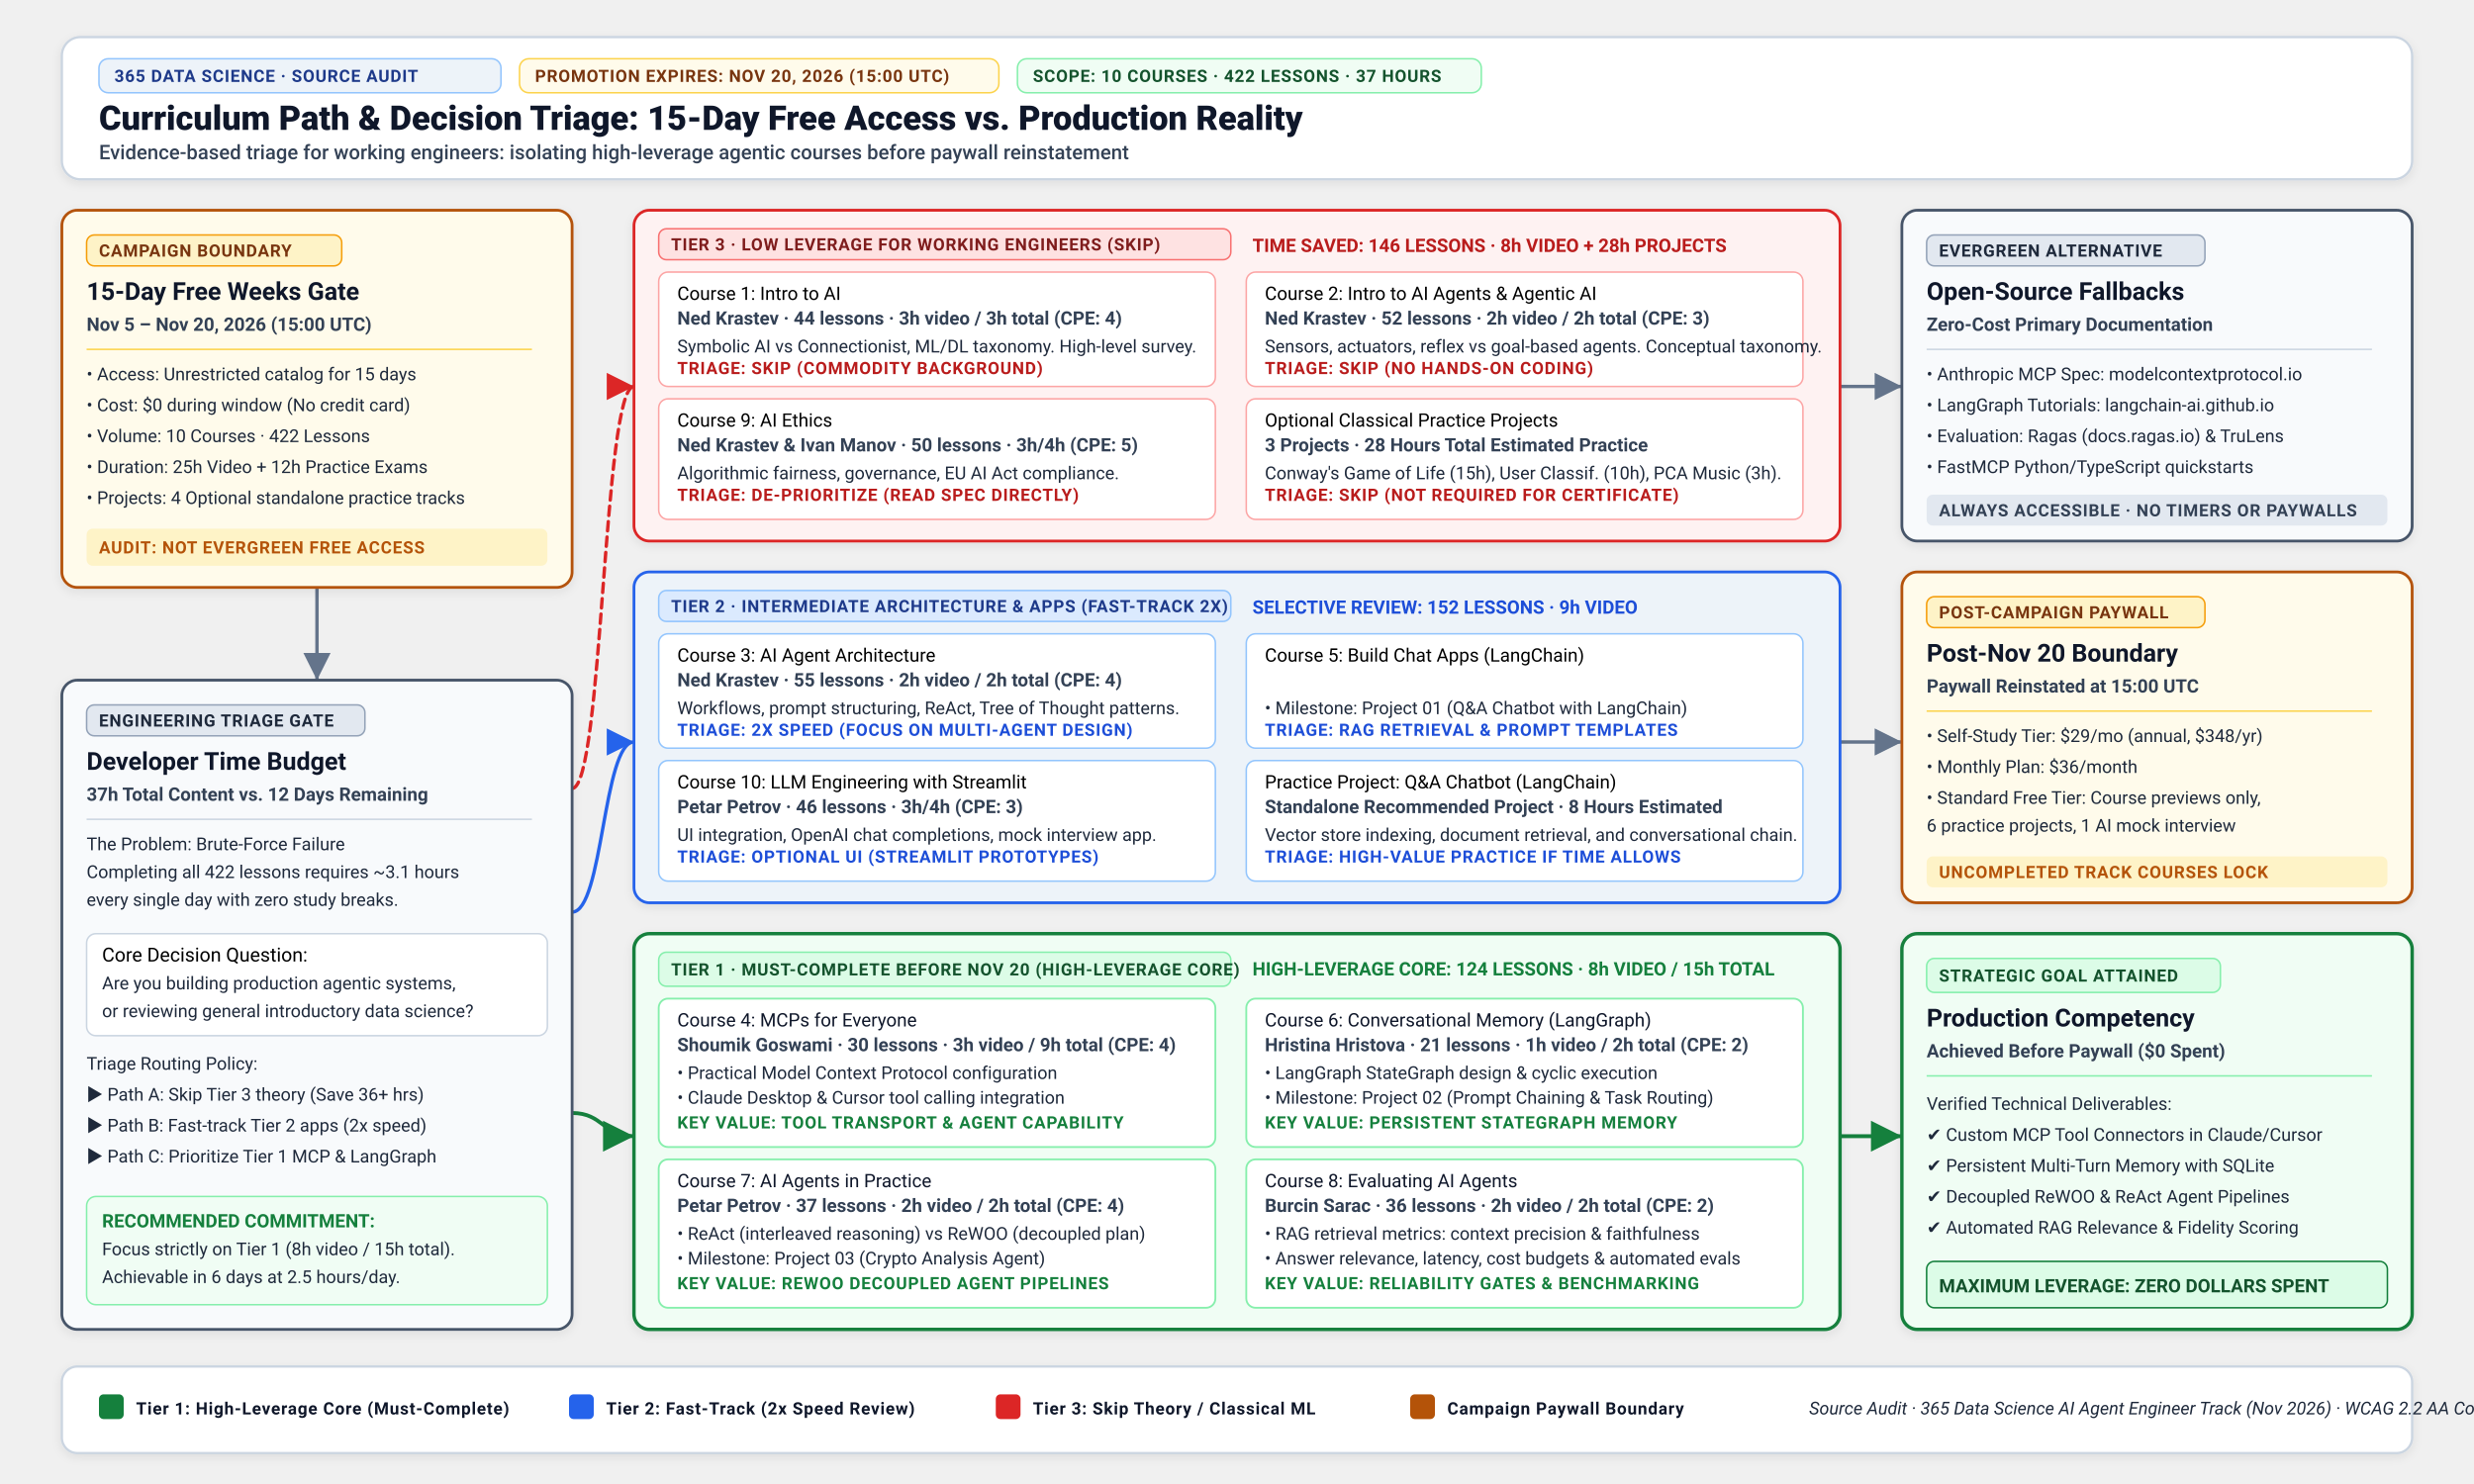
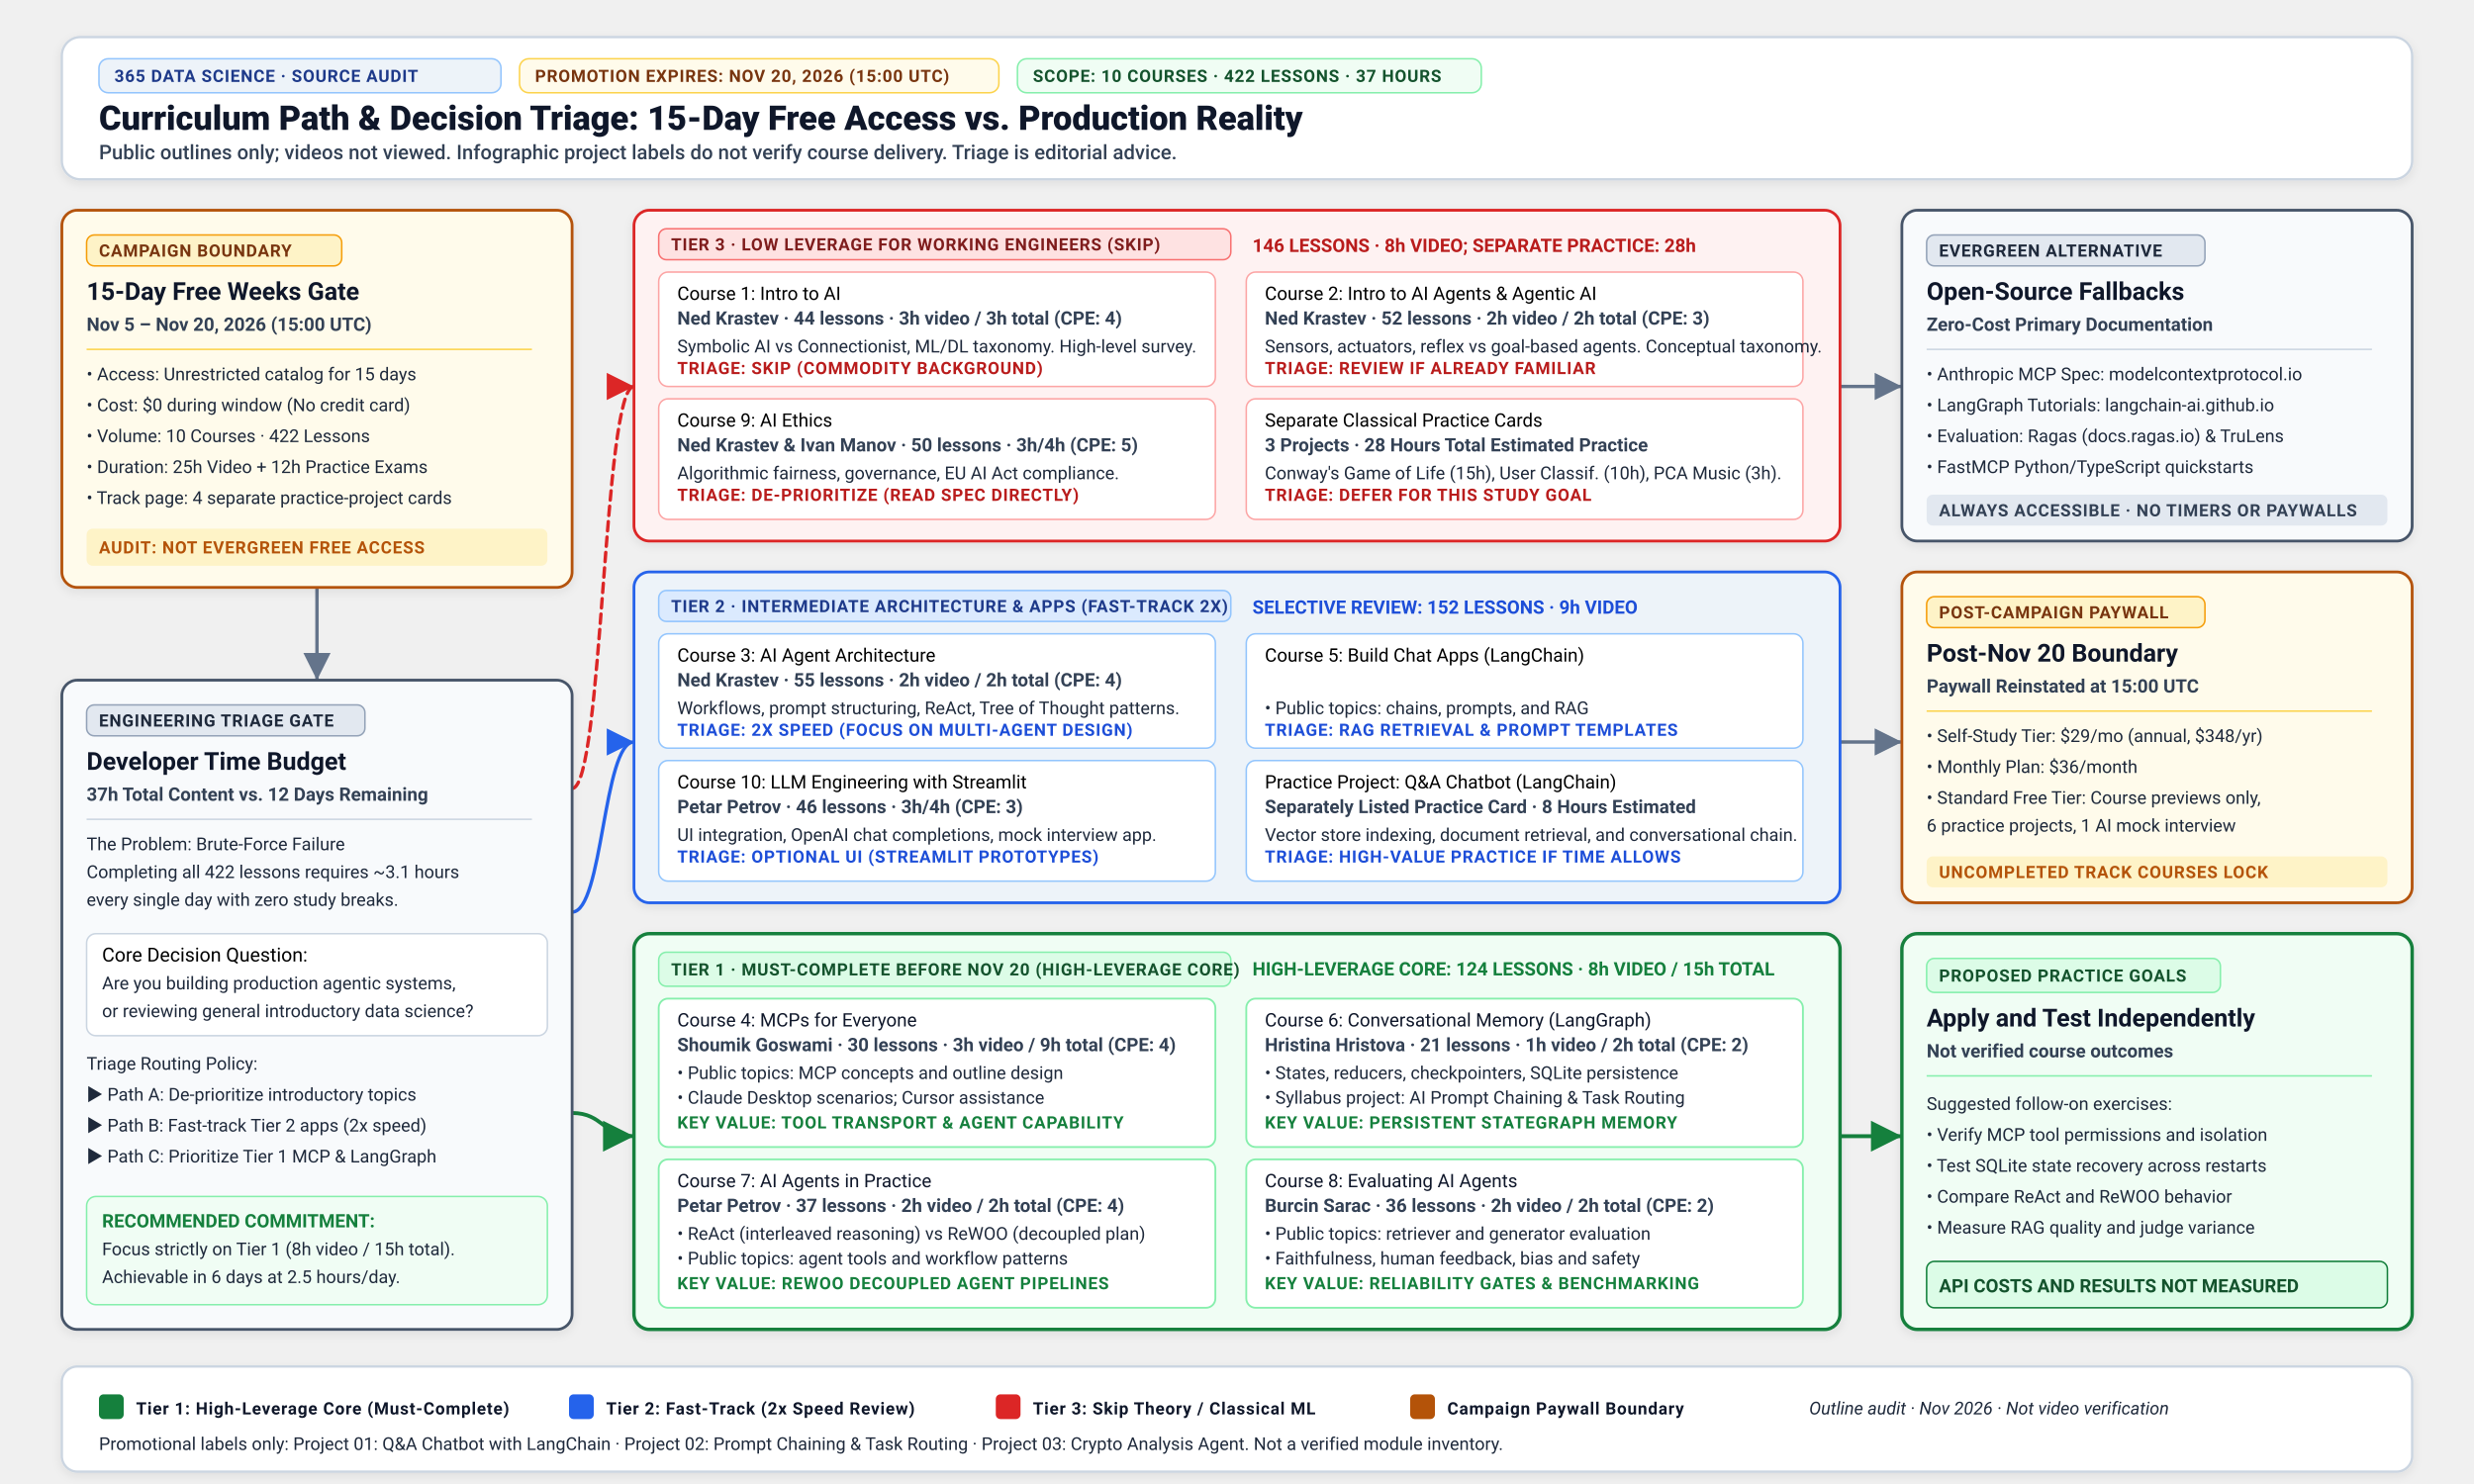
<svg xmlns="http://www.w3.org/2000/svg" viewBox="0 0 1600 960" width="1600" height="960" role="img" aria-labelledby="title desc">
  <defs>
    <marker id="arrow-slate" markerWidth="10" markerHeight="10" refX="8" refY="5" orient="auto">
      <path d="M0,1 L8,5 L0,9 z" fill="#64748b" />
    </marker>
    <marker id="arrow-green" markerWidth="10" markerHeight="10" refX="8" refY="5" orient="auto">
      <path d="M0,1 L8,5 L0,9 z" fill="#15803d" />
    </marker>
    <marker id="arrow-blue" markerWidth="10" markerHeight="10" refX="8" refY="5" orient="auto">
      <path d="M0,1 L8,5 L0,9 z" fill="#2563eb" />
    </marker>
    <marker id="arrow-red" markerWidth="10" markerHeight="10" refX="8" refY="5" orient="auto">
      <path d="M0,1 L8,5 L0,9 z" fill="#dc2626" />
    </marker>
    <filter id="card-shadow" x="-3%" y="-3%" width="106%" height="108%" filterUnits="userSpaceOnUse">
      <feDropShadow dx="0" dy="2" stdDeviation="3" flood-color="#0f172a" flood-opacity="0.08" />
    </filter>
  </defs>
  <style>
    text {
      font-family: -apple-system, BlinkMacSystemFont, "Segoe UI", Roboto, Helvetica, Arial, sans-serif;
    }
    .diagram-title { font-size: 22px; font-weight: 800; fill: #0f172a; }
    .diagram-subtitle { font-size: 13px; font-weight: 500; fill: #334155; }
    .badge-text { font-size: 11px; font-weight: 700; letter-spacing: 0.5px; }
    .col-header { font-size: 16px; font-weight: 700; fill: #0f172a; }
    .card-meta { font-size: 12px; font-weight: 600; fill: #334155; }
    .card-desc { font-size: 11.5px; font-weight: 400; fill: #1e293b; }
    .card-stat { font-size: 12px; font-weight: 700; }
    .connector-line { fill: none; stroke: #64748b; stroke-width: 2.2; stroke-linecap: round; stroke-linejoin: round; }
    .connector-green { fill: none; stroke: #15803d; stroke-width: 2.5; stroke-linecap: round; stroke-linejoin: round; }
    .connector-blue { fill: none; stroke: #2563eb; stroke-width: 2.2; stroke-linecap: round; stroke-linejoin: round; }
    .connector-red { fill: none; stroke: #dc2626; stroke-width: 2.2; stroke-linecap: round; stroke-linejoin: round; stroke-dasharray: 6 4; }
    @media (prefers-color-scheme: dark) {
      .header-card { fill: #1e293b; stroke: #475569; }
      .diagram-title { fill: #f8fafc; }
      .diagram-subtitle { fill: #cbd5e1; }
      .footer-card { fill: #1e293b; stroke: #475569; }
      .footer-text { fill: #cbd5e1; }
    }
  </style>
  <g id="header-group">
    <rect x="40" y="24" width="1520" height="92" rx="12" fill="#ffffff" stroke="#cbd5e1" stroke-width="1.5" class="header-card" filter="url(#card-shadow)" />
    <rect x="64" y="38" width="260" height="22" rx="6" fill="#edf3f9" stroke="#93c5fd" stroke-width="1" />
    <text x="74" y="53" class="badge-text" fill="#1e3a8a">365 DATA SCIENCE · SOURCE AUDIT</text>
    <rect x="336" y="38" width="310" height="22" rx="6" fill="#fffbeb" stroke="#fcd34d" stroke-width="1" />
    <text x="346" y="53" class="badge-text" fill="#78350f">PROMOTION EXPIRES: NOV 20, 2026 (15:00 UTC)</text>
    <rect x="658" y="38" width="300" height="22" rx="6" fill="#f0fdf4" stroke="#86efac" stroke-width="1" />
    <text x="668" y="53" class="badge-text" fill="#14532d">SCOPE: 10 COURSES · 422 LESSONS · 37 HOURS</text>
    <text x="64" y="84" class="diagram-title">Curriculum Path &amp; Decision Triage: 15-Day Free Access vs. Production Reality</text>
-     <text x="64" y="103" class="diagram-subtitle">Evidence-based triage for working engineers: isolating high-leverage agentic courses before paywall reinstatement</text>
+     <text x="64" y="103" class="diagram-subtitle">Public outlines only; videos not viewed. Infographic project labels do not verify course delivery. Triage is editorial advice.</text>
  </g>
  <g id="connectors-group">
    <path d="M 205 380 L 205 440" class="connector-line" marker-end="url(#arrow-slate)" />
    <path d="M 370 510 C 390 510, 390 250, 410 250" class="connector-red" marker-end="url(#arrow-red)" />
    <path d="M 370 590 C 390 590, 390 480, 410 480" class="connector-blue" marker-end="url(#arrow-blue)" />
    <path d="M 370 720 C 390 720, 390 735, 410 735" class="connector-green" marker-end="url(#arrow-green)" />
    <path d="M 1190 250 L 1230 250" class="connector-line" marker-end="url(#arrow-slate)" />
    <path d="M 1190 480 L 1230 480" class="connector-line" marker-end="url(#arrow-slate)" />
    <path d="M 1190 735 L 1230 735" class="connector-green" marker-end="url(#arrow-green)" />
  </g>
  <g id="column-1-intake">
    <g id="card-campaign-gate">
      <rect x="40" y="136" width="330" height="244" rx="10" fill="#fffbeb" stroke="#b45309" stroke-width="1.8" filter="url(#card-shadow)" />
      <rect x="56" y="152" width="165" height="20" rx="5" fill="#fef3c7" stroke="#f59e0b" stroke-width="1" />
      <text x="64" y="166" class="badge-text" fill="#78350f">CAMPAIGN BOUNDARY</text>
      <text x="56" y="194" class="col-header">15-Day Free Weeks Gate</text>
      <text x="56" y="214" class="card-meta">Nov 5 – Nov 20, 2026 (15:00 UTC)</text>
      <line x1="56" y1="226" x2="344" y2="226" stroke="#fcd34d" stroke-width="1" />
      <text x="56" y="246" class="card-desc">• Access: Unrestricted catalog for 15 days</text>
      <text x="56" y="266" class="card-desc">• Cost: $0 during window (No credit card)</text>
      <text x="56" y="286" class="card-desc">• Volume: 10 Courses · 422 Lessons</text>
      <text x="56" y="306" class="card-desc">• Duration: 25h Video + 12h Practice Exams</text>
-       <text x="56" y="326" class="card-desc">• Projects: 4 Optional standalone practice tracks</text>
+       <text x="56" y="326" class="card-desc">• Track page: 4 separate practice-project cards</text>
      <rect x="56" y="342" width="298" height="24" rx="4" fill="#fef3c7" />
      <text x="64" y="358" class="badge-text" fill="#b45309">AUDIT: NOT EVERGREEN FREE ACCESS</text>
    </g>
    <g id="card-time-decision">
      <rect x="40" y="440" width="330" height="420" rx="10" fill="#f8fafc" stroke="#475569" stroke-width="1.8" filter="url(#card-shadow)" />
      <rect x="56" y="456" width="180" height="20" rx="5" fill="#e2e8f0" stroke="#94a3b8" stroke-width="1" />
      <text x="64" y="470" class="badge-text" fill="#1e293b">ENGINEERING TRIAGE GATE</text>
      <text x="56" y="498" class="col-header">Developer Time Budget</text>
      <text x="56" y="518" class="card-meta">37h Total Content vs. 12 Days Remaining</text>
      <line x1="56" y1="530" x2="344" y2="530" stroke="#cbd5e1" stroke-width="1" />
      <text x="56" y="550" class="card-desc" font-weight="700">The Problem: Brute-Force Failure</text>
      <text x="56" y="568" class="card-desc">Completing all 422 lessons requires ~3.1 hours</text>
      <text x="56" y="586" class="card-desc">every single day with zero study breaks.</text>
      <rect x="56" y="604" width="298" height="66" rx="6" fill="#ffffff" stroke="#cbd5e1" stroke-width="1" />
      <text x="66" y="622" class="card-title" font-size="12.5px">Core Decision Question:</text>
      <text x="66" y="640" class="card-desc">Are you building production agentic systems,</text>
      <text x="66" y="658" class="card-desc">or reviewing general introductory data science?</text>
      <text x="56" y="692" class="card-desc" font-weight="700">Triage Routing Policy:</text>
-       <text x="56" y="712" class="card-desc" fill="#b91c1c">▶ Path A: Skip Tier 3 theory (Save 36+ hrs)</text>
+       <text x="56" y="712" class="card-desc" fill="#b91c1c">▶ Path A: De-prioritize introductory topics</text>
      <text x="56" y="732" class="card-desc" fill="#1d4ed8">▶ Path B: Fast-track Tier 2 apps (2x speed)</text>
      <text x="56" y="752" class="card-desc" fill="#15803d">▶ Path C: Prioritize Tier 1 MCP &amp; LangGraph</text>
      <rect x="56" y="774" width="298" height="70" rx="6" fill="#f0fdf4" stroke="#86efac" stroke-width="1" />
      <text x="66" y="794" class="card-stat" fill="#15803d">RECOMMENDED COMMITMENT:</text>
      <text x="66" y="812" class="card-desc">Focus strictly on Tier 1 (8h video / 15h total).</text>
      <text x="66" y="830" class="card-desc">Achievable in 6 days at 2.5 hours/day.</text>
    </g>
  </g>
  <g id="column-2-tiers">
    <g id="tier-3-group">
      <rect x="410" y="136" width="780" height="214" rx="10" fill="#fef2f2" stroke="#dc2626" stroke-width="1.8" filter="url(#card-shadow)" />
      <rect x="426" y="148" width="370" height="20" rx="5" fill="#fee2e2" stroke="#f87171" stroke-width="1" />
      <text x="434" y="162" class="badge-text" fill="#7f1d1d">TIER 3 · LOW LEVERAGE FOR WORKING ENGINEERS (SKIP)</text>
-       <text x="810" y="163" class="card-stat" fill="#b91c1c">TIME SAVED: 146 LESSONS · 8h VIDEO + 28h PROJECTS</text>
+       <text x="810" y="163" class="card-stat" fill="#b91c1c">146 LESSONS · 8h VIDEO; SEPARATE PRACTICE: 28h</text>
      <rect x="426" y="176" width="360" height="74" rx="6" fill="#ffffff" stroke="#fca5a5" stroke-width="1" />
      <text x="438" y="194" class="card-title">Course 1: Intro to AI</text>
      <text x="438" y="210" class="card-meta">Ned Krastev · 44 lessons · 3h video / 3h total (CPE: 4)</text>
      <text x="438" y="228" class="card-desc">Symbolic AI vs Connectionist, ML/DL taxonomy. High-level survey.</text>
      <text x="438" y="242" class="badge-text" fill="#b91c1c">TRIAGE: SKIP (COMMODITY BACKGROUND)</text>
      <rect x="806" y="176" width="360" height="74" rx="6" fill="#ffffff" stroke="#fca5a5" stroke-width="1" />
      <text x="818" y="194" class="card-title">Course 2: Intro to AI Agents &amp; Agentic AI</text>
      <text x="818" y="210" class="card-meta">Ned Krastev · 52 lessons · 2h video / 2h total (CPE: 3)</text>
      <text x="818" y="228" class="card-desc">Sensors, actuators, reflex vs goal-based agents. Conceptual taxonomy.</text>
-       <text x="818" y="242" class="badge-text" fill="#b91c1c">TRIAGE: SKIP (NO HANDS-ON CODING)</text>
+       <text x="818" y="242" class="badge-text" fill="#b91c1c">TRIAGE: REVIEW IF ALREADY FAMILIAR</text>
      <rect x="426" y="258" width="360" height="78" rx="6" fill="#ffffff" stroke="#fca5a5" stroke-width="1" />
      <text x="438" y="276" class="card-title">Course 9: AI Ethics</text>
      <text x="438" y="292" class="card-meta">Ned Krastev &amp; Ivan Manov · 50 lessons · 3h/4h (CPE: 5)</text>
      <text x="438" y="310" class="card-desc">Algorithmic fairness, governance, EU AI Act compliance.</text>
      <text x="438" y="324" class="badge-text" fill="#b91c1c">TRIAGE: DE-PRIORITIZE (READ SPEC DIRECTLY)</text>
      <rect x="806" y="258" width="360" height="78" rx="6" fill="#ffffff" stroke="#fca5a5" stroke-width="1" />
-       <text x="818" y="276" class="card-title">Optional Classical Practice Projects</text>
+       <text x="818" y="276" class="card-title">Separate Classical Practice Cards</text>
      <text x="818" y="292" class="card-meta">3 Projects · 28 Hours Total Estimated Practice</text>
      <text x="818" y="310" class="card-desc">Conway's Game of Life (15h), User Classif. (10h), PCA Music (3h).</text>
-       <text x="818" y="324" class="badge-text" fill="#b91c1c">TRIAGE: SKIP (NOT REQUIRED FOR CERTIFICATE)</text>
+       <text x="818" y="324" class="badge-text" fill="#b91c1c">TRIAGE: DEFER FOR THIS STUDY GOAL</text>
    </g>
    <g id="tier-2-group">
      <rect x="410" y="370" width="780" height="214" rx="10" fill="#edf3f9" stroke="#2563eb" stroke-width="1.8" filter="url(#card-shadow)" />
      <rect x="426" y="382" width="370" height="20" rx="5" fill="#dbeafe" stroke="#93c5fd" stroke-width="1" />
      <text x="434" y="396" class="badge-text" fill="#1e3a8a">TIER 2 · INTERMEDIATE ARCHITECTURE &amp; APPS (FAST-TRACK 2X)</text>
      <text x="810" y="397" class="card-stat" fill="#1d4ed8">SELECTIVE REVIEW: 152 LESSONS · 9h VIDEO</text>
      <rect x="426" y="410" width="360" height="74" rx="6" fill="#ffffff" stroke="#93c5fd" stroke-width="1" />
      <text x="438" y="428" class="card-title">Course 3: AI Agent Architecture</text>
      <text x="438" y="444" class="card-meta">Ned Krastev · 55 lessons · 2h video / 2h total (CPE: 4)</text>
      <text x="438" y="462" class="card-desc">Workflows, prompt structuring, ReAct, Tree of Thought patterns.</text>
      <text x="438" y="476" class="badge-text" fill="#1d4ed8">TRIAGE: 2X SPEED (FOCUS ON MULTI-AGENT DESIGN)</text>
      <rect x="806" y="410" width="360" height="74" rx="6" fill="#ffffff" stroke="#93c5fd" stroke-width="1" />
      <text x="818" y="428" class="card-title">Course 5: Build Chat Apps (LangChain)</text>
-       <text x="818" y="462" class="card-desc">• Milestone: Project 01 (Q&amp;A Chatbot with LangChain)</text>
+       <text x="818" y="462" class="card-desc">• Public topics: chains, prompts, and RAG</text>
      <text x="818" y="476" class="badge-text" fill="#1d4ed8">TRIAGE: RAG RETRIEVAL &amp; PROMPT TEMPLATES</text>
      <rect x="426" y="492" width="360" height="78" rx="6" fill="#ffffff" stroke="#93c5fd" stroke-width="1" />
      <text x="438" y="510" class="card-title">Course 10: LLM Engineering with Streamlit</text>
      <text x="438" y="526" class="card-meta">Petar Petrov · 46 lessons · 3h/4h (CPE: 3)</text>
      <text x="438" y="544" class="card-desc">UI integration, OpenAI chat completions, mock interview app.</text>
      <text x="438" y="558" class="badge-text" fill="#1d4ed8">TRIAGE: OPTIONAL UI (STREAMLIT PROTOTYPES)</text>
      <rect x="806" y="492" width="360" height="78" rx="6" fill="#ffffff" stroke="#93c5fd" stroke-width="1" />
      <text x="818" y="510" class="card-title">Practice Project: Q&amp;A Chatbot (LangChain)</text>
-       <text x="818" y="526" class="card-meta">Standalone Recommended Project · 8 Hours Estimated</text>
+       <text x="818" y="526" class="card-meta">Separately Listed Practice Card · 8 Hours Estimated</text>
      <text x="818" y="544" class="card-desc">Vector store indexing, document retrieval, and conversational chain.</text>
      <text x="818" y="558" class="badge-text" fill="#1d4ed8">TRIAGE: HIGH-VALUE PRACTICE IF TIME ALLOWS</text>
    </g>
    <g id="tier-1-group">
      <rect x="410" y="604" width="780" height="256" rx="10" fill="#f0fdf4" stroke="#15803d" stroke-width="2.2" filter="url(#card-shadow)" />
      <rect x="426" y="616" width="370" height="22" rx="5" fill="#dcfce7" stroke="#86efac" stroke-width="1" />
      <text x="434" y="631" class="badge-text" fill="#14532d">TIER 1 · MUST-COMPLETE BEFORE NOV 20 (HIGH-LEVERAGE CORE)</text>
      <text x="810" y="631" class="card-stat" fill="#15803d">HIGH-LEVERAGE CORE: 124 LESSONS · 8h VIDEO / 15h TOTAL</text>
      <rect x="426" y="646" width="360" height="96" rx="6" fill="#ffffff" stroke="#86efac" stroke-width="1.2" />
      <text x="438" y="664" class="card-title" fill="#0f172a">Course 4: MCPs for Everyone</text>
      <text x="438" y="680" class="card-meta">Shoumik Goswami · 30 lessons · 3h video / 9h total (CPE: 4)</text>
-       <text x="438" y="698" class="card-desc">• Practical Model Context Protocol configuration</text>
-       <text x="438" y="714" class="card-desc">• Claude Desktop &amp; Cursor tool calling integration</text>
+       <text x="438" y="698" class="card-desc">• Public topics: MCP concepts and outline design</text>
+       <text x="438" y="714" class="card-desc">• Claude Desktop scenarios; Cursor assistance</text>
      <text x="438" y="730" class="badge-text" fill="#15803d">KEY VALUE: TOOL TRANSPORT &amp; AGENT CAPABILITY</text>
      <rect x="806" y="646" width="360" height="96" rx="6" fill="#ffffff" stroke="#86efac" stroke-width="1.2" />
      <text x="818" y="664" class="card-title" fill="#0f172a">Course 6: Conversational Memory (LangGraph)</text>
      <text x="818" y="680" class="card-meta">Hristina Hristova · 21 lessons · 1h video / 2h total (CPE: 2)</text>
-       <text x="818" y="698" class="card-desc">• LangGraph StateGraph design &amp; cyclic execution</text>
-       <text x="818" y="714" class="card-desc">• Milestone: Project 02 (Prompt Chaining &amp; Task Routing)</text>
+       <text x="818" y="698" class="card-desc">• States, reducers, checkpointers, SQLite persistence</text>
+       <text x="818" y="714" class="card-desc">• Syllabus project: AI Prompt Chaining &amp; Task Routing</text>
      <text x="818" y="730" class="badge-text" fill="#15803d">KEY VALUE: PERSISTENT STATEGRAPH MEMORY</text>
      <rect x="426" y="750" width="360" height="96" rx="6" fill="#ffffff" stroke="#86efac" stroke-width="1.2" />
      <text x="438" y="768" class="card-title" fill="#0f172a">Course 7: AI Agents in Practice</text>
      <text x="438" y="784" class="card-meta">Petar Petrov · 37 lessons · 2h video / 2h total (CPE: 4)</text>
      <text x="438" y="802" class="card-desc">• ReAct (interleaved reasoning) vs ReWOO (decoupled plan)</text>
-       <text x="438" y="818" class="card-desc">• Milestone: Project 03 (Crypto Analysis Agent)</text>
+       <text x="438" y="818" class="card-desc">• Public topics: agent tools and workflow patterns</text>
      <text x="438" y="834" class="badge-text" fill="#15803d">KEY VALUE: REWOO DECOUPLED AGENT PIPELINES</text>
      <rect x="806" y="750" width="360" height="96" rx="6" fill="#ffffff" stroke="#86efac" stroke-width="1.2" />
      <text x="818" y="768" class="card-title" fill="#0f172a">Course 8: Evaluating AI Agents</text>
      <text x="818" y="784" class="card-meta">Burcin Sarac · 36 lessons · 2h video / 2h total (CPE: 2)</text>
-       <text x="818" y="802" class="card-desc">• RAG retrieval metrics: context precision &amp; faithfulness</text>
-       <text x="818" y="818" class="card-desc">• Answer relevance, latency, cost budgets &amp; automated evals</text>
+       <text x="818" y="802" class="card-desc">• Public topics: retriever and generator evaluation</text>
+       <text x="818" y="818" class="card-desc">• Faithfulness, human feedback, bias and safety</text>
      <text x="818" y="834" class="badge-text" fill="#15803d">KEY VALUE: RELIABILITY GATES &amp; BENCHMARKING</text>
    </g>
  </g>
  <g id="column-3-outcomes">
    <g id="outcome-oss-fallback">
      <rect x="1230" y="136" width="330" height="214" rx="10" fill="#f8fafc" stroke="#475569" stroke-width="1.8" filter="url(#card-shadow)" />
      <rect x="1246" y="152" width="180" height="20" rx="5" fill="#e2e8f0" stroke="#94a3b8" stroke-width="1" />
      <text x="1254" y="166" class="badge-text" fill="#1e293b">EVERGREEN ALTERNATIVE</text>
      <text x="1246" y="194" class="col-header">Open-Source Fallbacks</text>
      <text x="1246" y="214" class="card-meta">Zero-Cost Primary Documentation</text>
      <line x1="1246" y1="226" x2="1534" y2="226" stroke="#cbd5e1" stroke-width="1" />
      <text x="1246" y="246" class="card-desc">• Anthropic MCP Spec: modelcontextprotocol.io</text>
      <text x="1246" y="266" class="card-desc">• LangGraph Tutorials: langchain-ai.github.io</text>
      <text x="1246" y="286" class="card-desc">• Evaluation: Ragas (docs.ragas.io) &amp; TruLens</text>
      <text x="1246" y="306" class="card-desc">• FastMCP Python/TypeScript quickstarts</text>
      <rect x="1246" y="320" width="298" height="20" rx="4" fill="#e2e8f0" />
      <text x="1254" y="334" class="badge-text" fill="#334155">ALWAYS ACCESSIBLE · NO TIMERS OR PAYWALLS</text>
    </g>
    <g id="outcome-paywall-boundary">
      <rect x="1230" y="370" width="330" height="214" rx="10" fill="#fffbeb" stroke="#b45309" stroke-width="1.8" filter="url(#card-shadow)" />
      <rect x="1246" y="386" width="180" height="20" rx="5" fill="#fef3c7" stroke="#f59e0b" stroke-width="1" />
      <text x="1254" y="400" class="badge-text" fill="#78350f">POST-CAMPAIGN PAYWALL</text>
      <text x="1246" y="428" class="col-header">Post-Nov 20 Boundary</text>
      <text x="1246" y="448" class="card-meta">Paywall Reinstated at 15:00 UTC</text>
      <line x1="1246" y1="460" x2="1534" y2="460" stroke="#fcd34d" stroke-width="1" />
      <text x="1246" y="480" class="card-desc">• Self-Study Tier: $29/mo (annual, $348/yr)</text>
      <text x="1246" y="500" class="card-desc">• Monthly Plan: $36/month</text>
      <text x="1246" y="520" class="card-desc">• Standard Free Tier: Course previews only,</text>
      <text x="1246" y="538" class="card-desc">  6 practice projects, 1 AI mock interview</text>
      <rect x="1246" y="554" width="298" height="20" rx="4" fill="#fef3c7" />
      <text x="1254" y="568" class="badge-text" fill="#b45309">UNCOMPLETED TRACK COURSES LOCK</text>
    </g>
    <g id="outcome-production-ready">
      <rect x="1230" y="604" width="330" height="256" rx="10" fill="#f0fdf4" stroke="#15803d" stroke-width="2.2" filter="url(#card-shadow)" />
      <rect x="1246" y="620" width="190" height="22" rx="5" fill="#dcfce7" stroke="#86efac" stroke-width="1" />
-       <text x="1254" y="635" class="badge-text" fill="#14532d">STRATEGIC GOAL ATTAINED</text>
-       <text x="1246" y="664" class="col-header" fill="#0f172a">Production Competency</text>
-       <text x="1246" y="684" class="card-meta" fill="#15803d">Achieved Before Paywall ($0 Spent)</text>
+       <text x="1254" y="635" class="badge-text" fill="#14532d">PROPOSED PRACTICE GOALS</text>
+       <text x="1246" y="664" class="col-header" fill="#0f172a">Apply and Test Independently</text>
+       <text x="1246" y="684" class="card-meta" fill="#15803d">Not verified course outcomes</text>
      <line x1="1246" y1="696" x2="1534" y2="696" stroke="#86efac" stroke-width="1" />
-       <text x="1246" y="718" class="card-desc" font-weight="600">Verified Technical Deliverables:</text>
-       <text x="1246" y="738" class="card-desc">✔ Custom MCP Tool Connectors in Claude/Cursor</text>
-       <text x="1246" y="758" class="card-desc">✔ Persistent Multi-Turn Memory with SQLite</text>
-       <text x="1246" y="778" class="card-desc">✔ Decoupled ReWOO &amp; ReAct Agent Pipelines</text>
-       <text x="1246" y="798" class="card-desc">✔ Automated RAG Relevance &amp; Fidelity Scoring</text>
+       <text x="1246" y="718" class="card-desc" font-weight="600">Suggested follow-on exercises:</text>
+       <text x="1246" y="738" class="card-desc">• Verify MCP tool permissions and isolation</text>
+       <text x="1246" y="758" class="card-desc">• Test SQLite state recovery across restarts</text>
+       <text x="1246" y="778" class="card-desc">• Compare ReAct and ReWOO behavior</text>
+       <text x="1246" y="798" class="card-desc">• Measure RAG quality and judge variance</text>
      <rect x="1246" y="816" width="298" height="30" rx="5" fill="#dcfce7" stroke="#15803d" stroke-width="1" />
-       <text x="1254" y="836" class="card-stat" fill="#14532d">MAXIMUM LEVERAGE: ZERO DOLLARS SPENT</text>
+       <text x="1254" y="836" class="card-stat" fill="#14532d">API COSTS AND RESULTS NOT MEASURED</text>
    </g>
  </g>
  <g id="footer-group">
-     <rect x="40" y="884" width="1520" height="56" rx="10" fill="#ffffff" stroke="#cbd5e1" stroke-width="1.5" class="footer-card" filter="url(#card-shadow)" />
+     <rect x="40" y="884" width="1520" height="68" rx="10" fill="#ffffff" stroke="#cbd5e1" stroke-width="1.5" class="footer-card" filter="url(#card-shadow)" />
    <rect x="64" y="902" width="16" height="16" rx="3" fill="#15803d" />
    <text x="88" y="915" class="badge-text" fill="#0f172a">Tier 1: High-Leverage Core (Must-Complete)</text>
    <rect x="368" y="902" width="16" height="16" rx="3" fill="#2563eb" />
    <text x="392" y="915" class="badge-text" fill="#0f172a">Tier 2: Fast-Track (2x Speed Review)</text>
    <rect x="644" y="902" width="16" height="16" rx="3" fill="#dc2626" />
    <text x="668" y="915" class="badge-text" fill="#0f172a">Tier 3: Skip Theory / Classical ML</text>
    <rect x="912" y="902" width="16" height="16" rx="3" fill="#b45309" />
    <text x="936" y="915" class="badge-text" fill="#0f172a">Campaign Paywall Boundary</text>
-     <text x="1170" y="915" class="card-desc footer-text" font-style="italic">Source Audit · 365 Data Science AI Agent Engineer Track (Nov 2026) · WCAG 2.2 AA Compliant</text>
+     <text x="1170" y="915" class="card-desc footer-text" font-style="italic">Outline audit · Nov 2026 · Not video verification</text>
+     <text x="64" y="938" class="card-desc footer-text">Promotional labels only: Project 01: Q&amp;A Chatbot with LangChain · Project 02: Prompt Chaining &amp; Task Routing · Project 03: Crypto Analysis Agent. Not a verified module inventory.</text>
  </g>
</svg>
